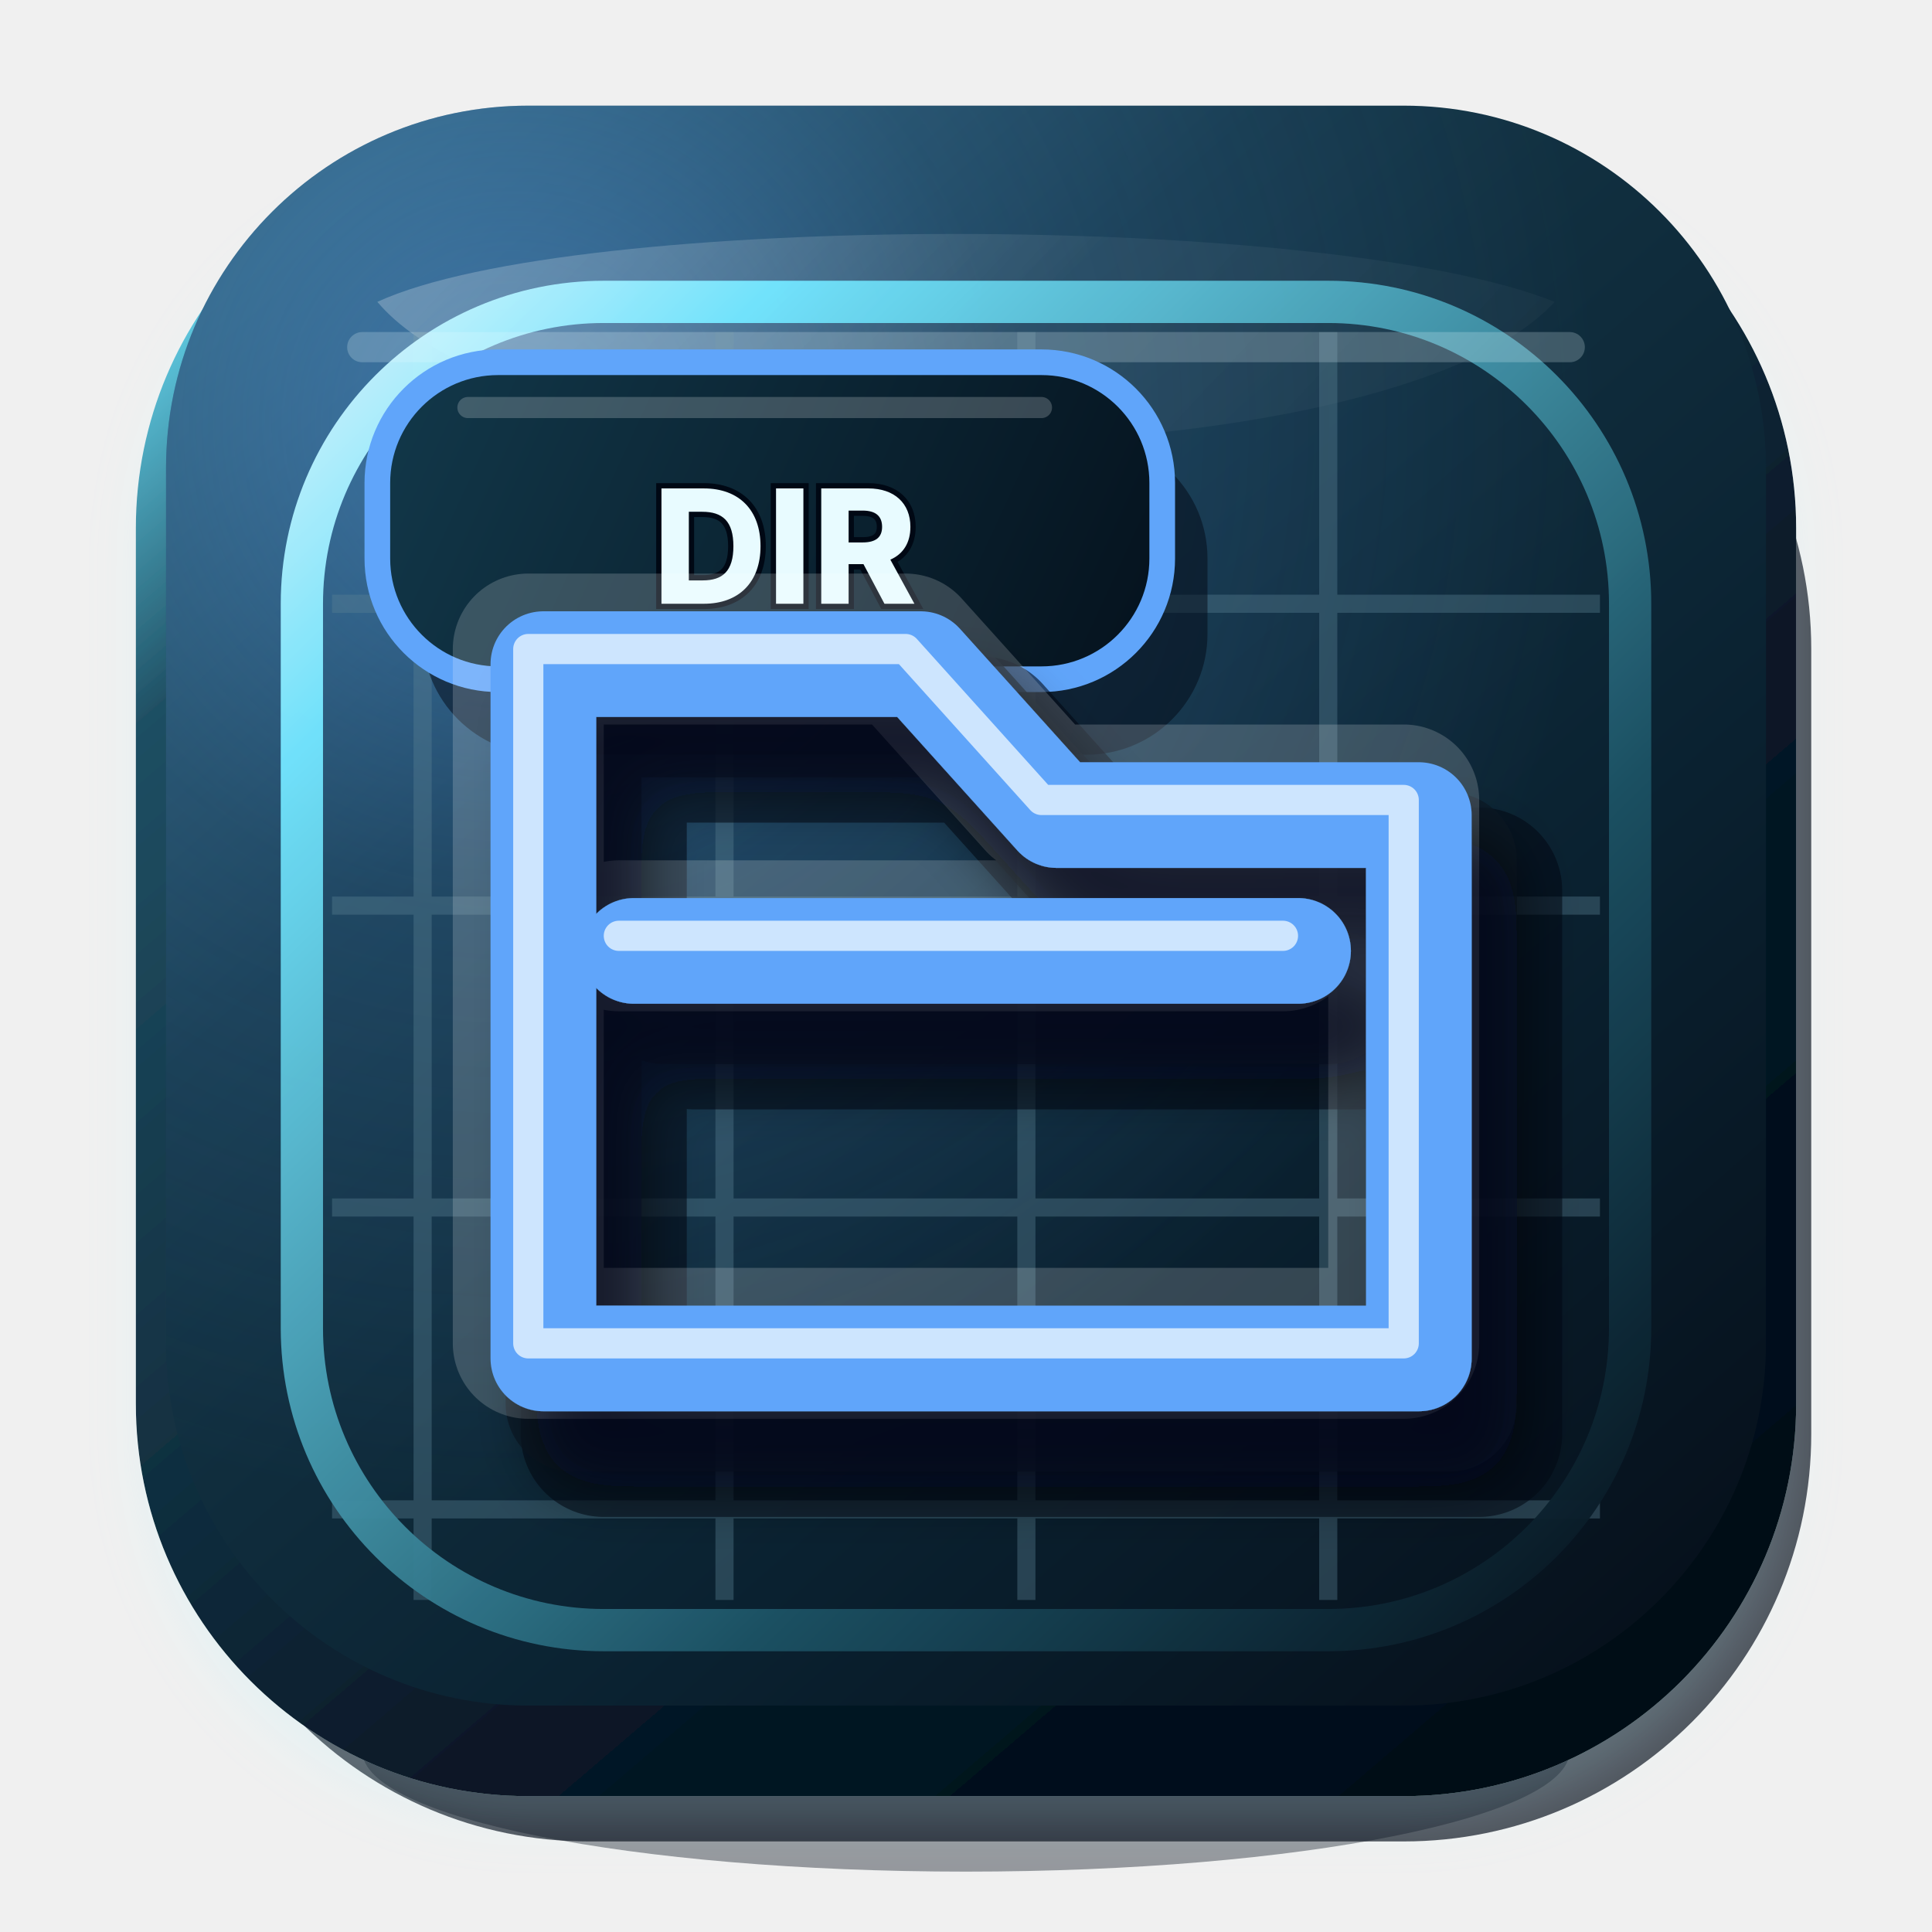
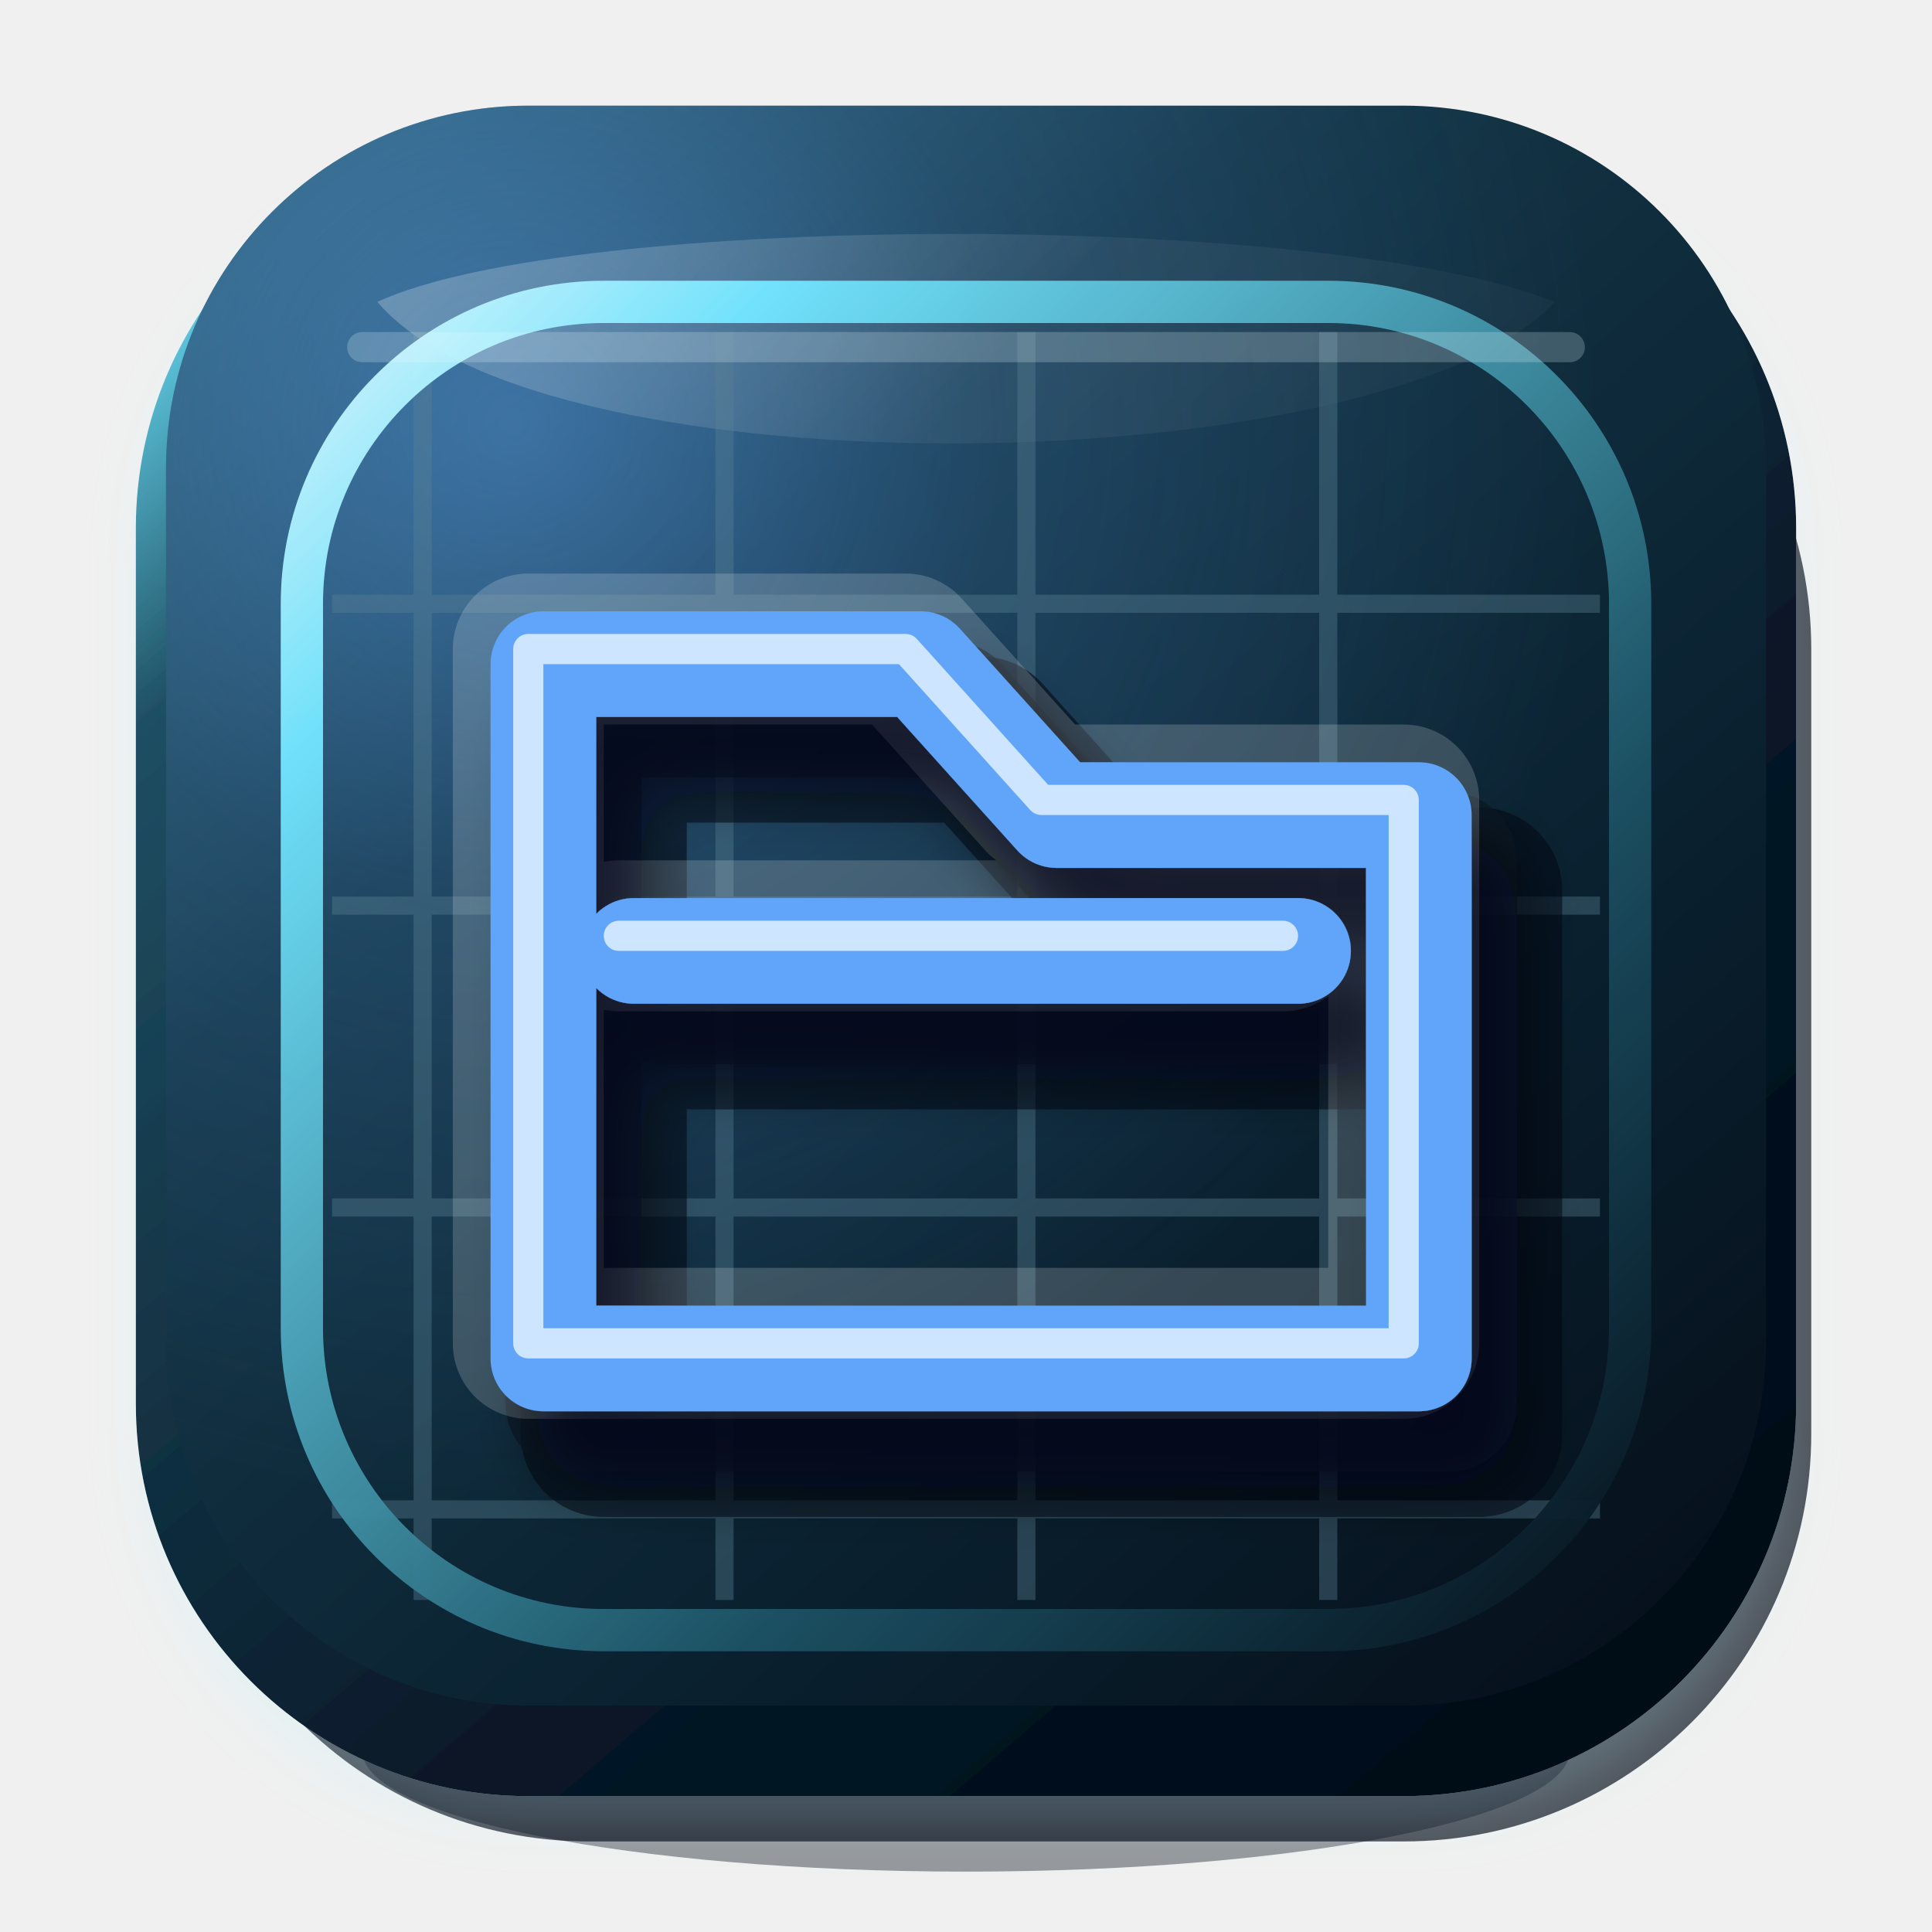
- <svg xmlns="http://www.w3.org/2000/svg" width="128" height="128" viewBox="0 0 128 128">
+ <svg xmlns="http://www.w3.org/2000/svg" width="128" height="128" viewBox="0 0 128 128" overflow="hidden">
  <defs>
    <linearGradient id="edge" x1="18" y1="10" x2="112" y2="120" gradientUnits="userSpaceOnUse">
      <stop offset="0" stop-color="#6ee7ff" />
      <stop offset="0.16" stop-color="#1f4f63" />
      <stop offset="0.62" stop-color="#071827" />
      <stop offset="1" stop-color="#020814" />
    </linearGradient>
    <linearGradient id="face" x1="22" y1="13" x2="108" y2="111" gradientUnits="userSpaceOnUse">
      <stop offset="0" stop-color="#2b5b6f" />
      <stop offset="0.28" stop-color="#143647" />
      <stop offset="0.68" stop-color="#0a2130" />
      <stop offset="1" stop-color="#06101b" />
-     </linearGradient>
-     <linearGradient id="badge" x1="26" y1="24" x2="78" y2="48" gradientUnits="userSpaceOnUse">
-       <stop offset="0" stop-color="#12384a" />
-       <stop offset="1" stop-color="#04101b" />
    </linearGradient>
    <linearGradient id="rim" x1="20" y1="18" x2="108" y2="108" gradientUnits="userSpaceOnUse">
      <stop offset="0" stop-color="#e8fbff" />
      <stop offset="0.18" stop-color="#72e6ff" />
      <stop offset="0.68" stop-color="#1c5264" />
      <stop offset="1" stop-color="#06111d" />
    </linearGradient>
    <radialGradient id="glow" cx="34" cy="28" r="72" gradientUnits="userSpaceOnUse">
      <stop offset="0" stop-color="#60a5fa" stop-opacity="0.46" />
      <stop offset="0.45" stop-color="#60a5fa" stop-opacity="0.16" />
      <stop offset="1" stop-color="#60a5fa" stop-opacity="0" />
    </radialGradient>
    <linearGradient id="shine" x1="24" y1="16" x2="86" y2="74" gradientUnits="userSpaceOnUse">
      <stop offset="0" stop-color="#ffffff" stop-opacity="0.36" />
      <stop offset="0.42" stop-color="#ffffff" stop-opacity="0.08" />
      <stop offset="1" stop-color="#ffffff" stop-opacity="0" />
    </linearGradient>
    <filter id="plateShadow" x="-28%" y="-26%" width="156%" height="166%">
      <feDropShadow dx="0" dy="15" stdDeviation="9" flood-color="#000814" flood-opacity="0.48" />
      <feDropShadow dx="0" dy="2" stdDeviation="1.5" flood-color="#b7f5ff" flood-opacity="0.18" />
    </filter>
    <filter id="glyphLift" x="-28%" y="-28%" width="156%" height="156%">
      <feDropShadow dx="3" dy="5" stdDeviation="2" flood-color="#000814" flood-opacity="0.62" />
    </filter>
  </defs>
  <ellipse cx="64" cy="116" rx="40" ry="8" fill="#000814" opacity="0.38" />
  <rect x="12" y="16" width="108" height="106" rx="27" fill="#020814" opacity="0.68" />
  <rect x="9" y="9" width="110" height="110" rx="26" fill="url(#edge)" filter="url(#plateShadow)" />
  <rect x="11" y="7" width="106" height="106" rx="24" fill="url(#face)" />
  <rect x="11" y="7" width="106" height="106" rx="24" fill="url(#glow)" />
  <path d="M25 20c13-6 63-6 78 0c-11 12-67 13-78 0z" fill="url(#shine)" opacity="0.72" />
  <path d="M28 22v84M48 22v84M68 22v84M88 22v84M22 40h84M22 60h84M22 80h84M22 100h84" fill="none" stroke="#5a8294" stroke-width="1.2" opacity="0.38" />
  <rect x="20" y="20" width="88" height="88" rx="20" fill="none" stroke="url(#rim)" stroke-width="2.8" opacity="0.96" />
  <path d="M24 23h80" fill="none" stroke="#e8fbff" stroke-width="2" stroke-linecap="round" opacity="0.22" />
-   <rect x="28" y="29" width="52" height="21" rx="8" fill="#020814" opacity="0.5" />
-   <rect x="25" y="24" width="52" height="21" rx="8" fill="url(#badge)" stroke="#60a5fa" stroke-width="1.7" />
-   <path d="M31 27h38" fill="none" stroke="#ffffff" stroke-width="1.4" stroke-linecap="round" opacity="0.2" />
-   <text x="52" y="40" text-anchor="middle" font-family="Cantarell, Inter, Arial, sans-serif" font-size="10.5" font-weight="800" fill="#e8fbff" stroke="#000814" stroke-width="0.7" paint-order="stroke">DIR</text>
  <path d="M36 44h25l9 10h24v36H36zM42 63h44" fill="none" stroke="#020814" stroke-width="11" stroke-linecap="round" stroke-linejoin="round" opacity="0.58" transform="translate(4 5)" />
  <path d="M36 44h25l9 10h24v36H36zM42 63h44" fill="none" stroke="#0b1724" stroke-width="9" stroke-linecap="round" stroke-linejoin="round" opacity="0.72" transform="translate(2 3)" />
  <path d="M36 44h25l9 10h24v36H36zM42 63h44" fill="none" stroke="#ffffff" stroke-width="10" stroke-linecap="round" stroke-linejoin="round" opacity="0.18" transform="translate(-1 -1)" />
  <path d="M36 44h25l9 10h24v36H36zM42 63h44" fill="none" stroke="#60a5fa" stroke-width="7" stroke-linecap="round" stroke-linejoin="round" filter="url(#glyphLift)" />
  <path d="M36 44h25l9 10h24v36H36zM42 63h44" fill="none" stroke="#f7fdff" stroke-width="2" stroke-linecap="round" stroke-linejoin="round" opacity="0.72" transform="translate(-1 -1)" />
</svg>
